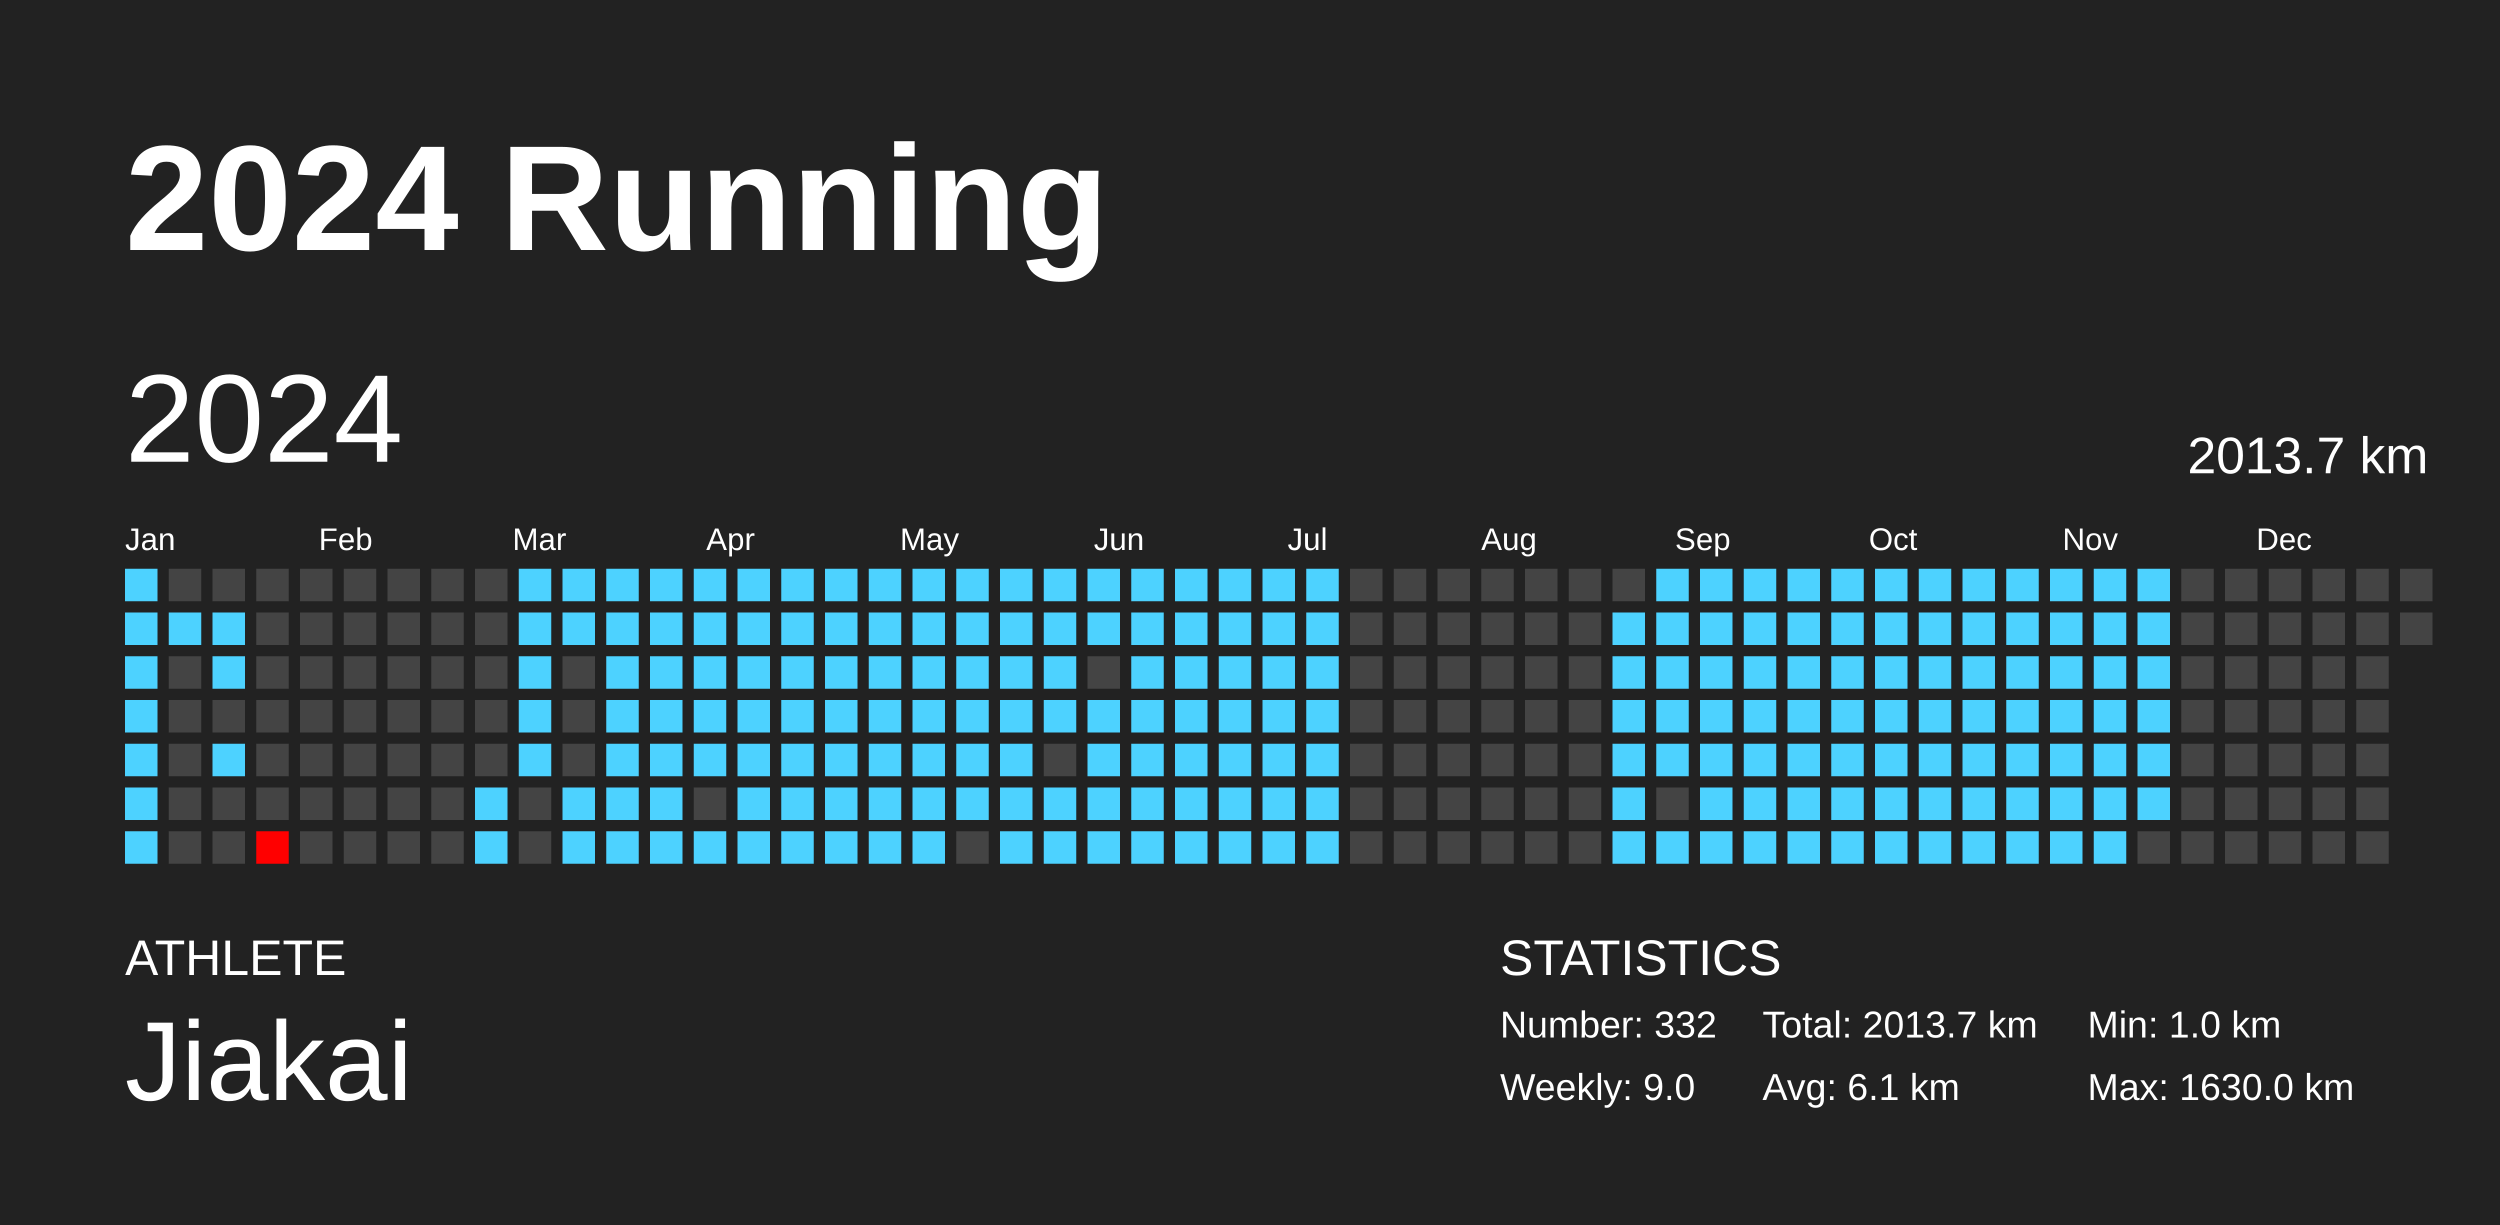
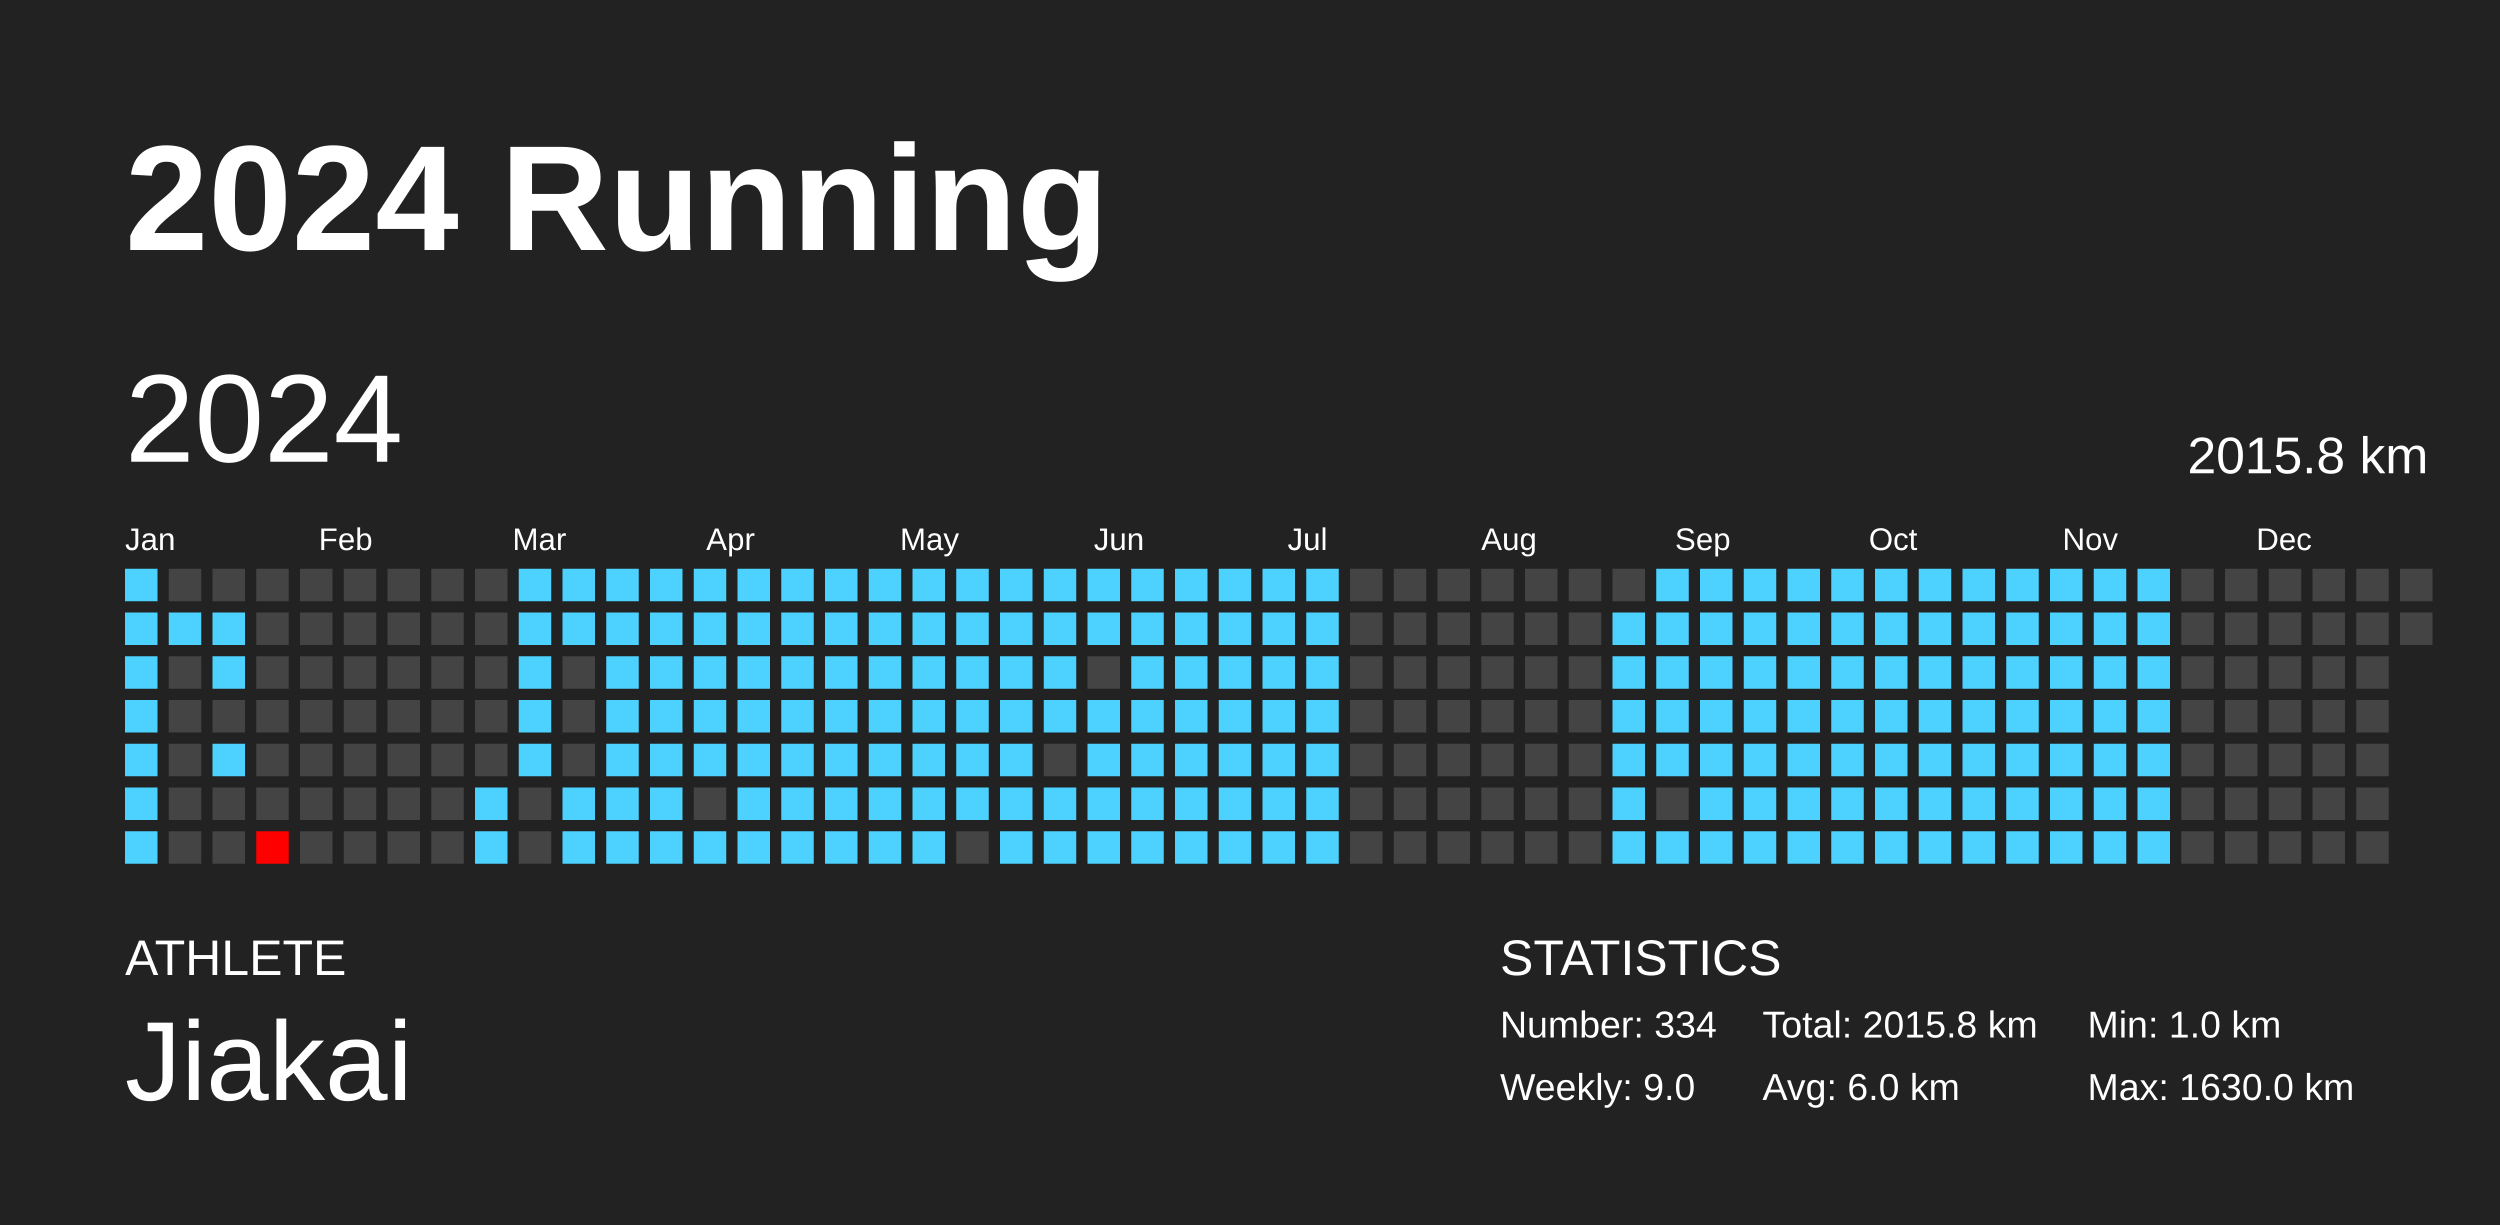
<svg xmlns="http://www.w3.org/2000/svg" baseProfile="full" height="98mm" version="1.1" viewBox="0,0,200,98" width="200mm">
  <defs />
  <rect fill="#222222" height="98" width="200" x="0" y="0" />
  <text fill="#FFFFFF" style="font-size:12px; font-family:Arial; font-weight:bold;" x="10" y="20">2024 Running</text>
  <text fill="#FFFFFF" style="font-size:4px; font-family:Arial" x="10" y="78">ATHLETE</text>
  <text fill="#FFFFFF" style="font-size:9px; font-family:Arial" x="10" y="88">Jiakai</text>
  <text fill="#FFFFFF" style="font-size:4px; font-family:Arial" x="120" y="78">STATISTICS</text>
-   <text fill="#FFFFFF" style="font-size:3px; font-family:Arial" x="120" y="83">Number: 332</text>
+   <text fill="#FFFFFF" style="font-size:3px; font-family:Arial" x="120" y="83">Number: 334</text>
  <text fill="#FFFFFF" style="font-size:3px; font-family:Arial" x="120" y="88">Weekly: 9.0</text>
-   <text fill="#FFFFFF" style="font-size:3px; font-family:Arial" x="141" y="83">Total: 2013.7 km</text>
-   <text fill="#FFFFFF" style="font-size:3px; font-family:Arial" x="141" y="88">Avg: 6.1 km</text>
+   <text fill="#FFFFFF" style="font-size:3px; font-family:Arial" x="141" y="83">Total: 2015.8 km</text>
+   <text fill="#FFFFFF" style="font-size:3px; font-family:Arial" x="141" y="88">Avg: 6.0 km</text>
  <text fill="#FFFFFF" style="font-size:3px; font-family:Arial" x="167" y="83">Min: 1.0 km</text>
  <text fill="#FFFFFF" style="font-size:3px; font-family:Arial" x="167" y="88">Max: 1630.0 km</text>
  <text dominant-baseline="hanging" fill="#FFFFFF" style="font-size:10.0px; font-family:Arial;" x="10" y="30">2024</text>
-   <text dominant-baseline="hanging" fill="#FFFFFF" style="font-size:4.125px; font-family:Arial;" x="175" y="35">2013.7 km</text>
+   <text dominant-baseline="hanging" fill="#FFFFFF" style="font-size:4.125px; font-family:Arial;" x="175" y="35">2015.8 km</text>
  <text fill="#FFFFFF" style="font-size:2.5px; font-family:Arial" x="10.0" y="44">Jan</text>
  <text fill="#FFFFFF" style="font-size:2.5px; font-family:Arial" x="25.5" y="44">Feb</text>
  <text fill="#FFFFFF" style="font-size:2.5px; font-family:Arial" x="41.0" y="44">Mar</text>
  <text fill="#FFFFFF" style="font-size:2.5px; font-family:Arial" x="56.5" y="44">Apr</text>
  <text fill="#FFFFFF" style="font-size:2.5px; font-family:Arial" x="72.0" y="44">May</text>
  <text fill="#FFFFFF" style="font-size:2.5px; font-family:Arial" x="87.5" y="44">Jun</text>
  <text fill="#FFFFFF" style="font-size:2.5px; font-family:Arial" x="103.0" y="44">Jul</text>
  <text fill="#FFFFFF" style="font-size:2.5px; font-family:Arial" x="118.5" y="44">Aug</text>
  <text fill="#FFFFFF" style="font-size:2.5px; font-family:Arial" x="134.0" y="44">Sep</text>
  <text fill="#FFFFFF" style="font-size:2.5px; font-family:Arial" x="149.5" y="44">Oct</text>
  <text fill="#FFFFFF" style="font-size:2.5px; font-family:Arial" x="165.0" y="44">Nov</text>
  <text fill="#FFFFFF" style="font-size:2.5px; font-family:Arial" x="180.5" y="44">Dec</text>
  <rect fill="#4dd2ff" height="2.6" width="2.6" x="10.0" y="45.5" />
  <rect fill="#4dd2ff" height="2.6" width="2.6" x="10.0" y="49.0" />
  <rect fill="#4dd2ff" height="2.6" width="2.6" x="10.0" y="52.5" />
  <rect fill="#4dd2ff" height="2.6" width="2.6" x="10.0" y="56.0" />
  <rect fill="#4dd2ff" height="2.6" width="2.6" x="10.0" y="59.5" />
  <rect fill="#4dd2ff" height="2.6" width="2.6" x="10.0" y="63.0" />
  <rect fill="#4dd2ff" height="2.6" width="2.6" x="10.0" y="66.5" />
  <rect fill="#444444" height="2.6" width="2.6" x="13.5" y="45.5" />
  <rect fill="#4dd2ff" height="2.6" width="2.6" x="13.5" y="49.0" />
  <rect fill="#444444" height="2.6" width="2.6" x="13.5" y="52.5" />
  <rect fill="#444444" height="2.6" width="2.6" x="13.5" y="56.0" />
  <rect fill="#444444" height="2.6" width="2.6" x="13.5" y="59.5" />
  <rect fill="#444444" height="2.6" width="2.6" x="13.5" y="63.0" />
  <rect fill="#444444" height="2.6" width="2.6" x="13.5" y="66.5" />
  <rect fill="#444444" height="2.6" width="2.6" x="17.0" y="45.5" />
  <rect fill="#4dd2ff" height="2.6" width="2.6" x="17.0" y="49.0" />
  <rect fill="#4dd2ff" height="2.6" width="2.6" x="17.0" y="52.5" />
  <rect fill="#444444" height="2.6" width="2.6" x="17.0" y="56.0" />
  <rect fill="#4dd2ff" height="2.6" width="2.6" x="17.0" y="59.5" />
  <rect fill="#444444" height="2.6" width="2.6" x="17.0" y="63.0" />
  <rect fill="#444444" height="2.6" width="2.6" x="17.0" y="66.5" />
  <rect fill="#444444" height="2.6" width="2.6" x="20.5" y="45.5" />
  <rect fill="#444444" height="2.6" width="2.6" x="20.5" y="49.0" />
  <rect fill="#444444" height="2.6" width="2.6" x="20.5" y="52.5" />
  <rect fill="#444444" height="2.6" width="2.6" x="20.5" y="56.0" />
  <rect fill="#444444" height="2.6" width="2.6" x="20.5" y="59.5" />
  <rect fill="#444444" height="2.6" width="2.6" x="20.5" y="63.0" />
  <rect fill="red" height="2.6" width="2.6" x="20.5" y="66.5" />
  <rect fill="#444444" height="2.6" width="2.6" x="24.0" y="45.5" />
  <rect fill="#444444" height="2.6" width="2.6" x="24.0" y="49.0" />
  <rect fill="#444444" height="2.6" width="2.6" x="24.0" y="52.5" />
  <rect fill="#444444" height="2.6" width="2.6" x="24.0" y="56.0" />
  <rect fill="#444444" height="2.6" width="2.6" x="24.0" y="59.5" />
  <rect fill="#444444" height="2.6" width="2.6" x="24.0" y="63.0" />
  <rect fill="#444444" height="2.6" width="2.6" x="24.0" y="66.5" />
  <rect fill="#444444" height="2.6" width="2.6" x="27.5" y="45.5" />
  <rect fill="#444444" height="2.6" width="2.6" x="27.5" y="49.0" />
  <rect fill="#444444" height="2.6" width="2.6" x="27.5" y="52.5" />
  <rect fill="#444444" height="2.6" width="2.6" x="27.5" y="56.0" />
  <rect fill="#444444" height="2.6" width="2.6" x="27.5" y="59.5" />
  <rect fill="#444444" height="2.6" width="2.6" x="27.5" y="63.0" />
  <rect fill="#444444" height="2.6" width="2.6" x="27.5" y="66.5" />
  <rect fill="#444444" height="2.6" width="2.6" x="31.0" y="45.5" />
  <rect fill="#444444" height="2.6" width="2.6" x="31.0" y="49.0" />
  <rect fill="#444444" height="2.6" width="2.6" x="31.0" y="52.5" />
  <rect fill="#444444" height="2.6" width="2.6" x="31.0" y="56.0" />
  <rect fill="#444444" height="2.6" width="2.6" x="31.0" y="59.5" />
  <rect fill="#444444" height="2.6" width="2.6" x="31.0" y="63.0" />
  <rect fill="#444444" height="2.6" width="2.6" x="31.0" y="66.5" />
  <rect fill="#444444" height="2.6" width="2.6" x="34.5" y="45.5" />
  <rect fill="#444444" height="2.6" width="2.6" x="34.5" y="49.0" />
  <rect fill="#444444" height="2.6" width="2.6" x="34.5" y="52.5" />
  <rect fill="#444444" height="2.6" width="2.6" x="34.5" y="56.0" />
  <rect fill="#444444" height="2.6" width="2.6" x="34.5" y="59.5" />
  <rect fill="#444444" height="2.6" width="2.6" x="34.5" y="63.0" />
  <rect fill="#444444" height="2.6" width="2.6" x="34.5" y="66.5" />
  <rect fill="#444444" height="2.6" width="2.6" x="38.0" y="45.5" />
  <rect fill="#444444" height="2.6" width="2.6" x="38.0" y="49.0" />
  <rect fill="#444444" height="2.6" width="2.6" x="38.0" y="52.5" />
  <rect fill="#444444" height="2.6" width="2.6" x="38.0" y="56.0" />
  <rect fill="#444444" height="2.6" width="2.6" x="38.0" y="59.5" />
  <rect fill="#4dd2ff" height="2.6" width="2.6" x="38.0" y="63.0" />
  <rect fill="#4dd2ff" height="2.6" width="2.6" x="38.0" y="66.5" />
  <rect fill="#4dd2ff" height="2.6" width="2.6" x="41.5" y="45.5" />
  <rect fill="#4dd2ff" height="2.6" width="2.6" x="41.5" y="49.0" />
  <rect fill="#4dd2ff" height="2.6" width="2.6" x="41.5" y="52.5" />
  <rect fill="#4dd2ff" height="2.6" width="2.6" x="41.5" y="56.0" />
  <rect fill="#4dd2ff" height="2.6" width="2.6" x="41.5" y="59.5" />
  <rect fill="#444444" height="2.6" width="2.6" x="41.5" y="63.0" />
  <rect fill="#444444" height="2.6" width="2.6" x="41.5" y="66.5" />
  <rect fill="#4dd2ff" height="2.6" width="2.6" x="45.0" y="45.5" />
  <rect fill="#4dd2ff" height="2.6" width="2.6" x="45.0" y="49.0" />
  <rect fill="#444444" height="2.6" width="2.6" x="45.0" y="52.5" />
  <rect fill="#444444" height="2.6" width="2.6" x="45.0" y="56.0" />
  <rect fill="#444444" height="2.6" width="2.6" x="45.0" y="59.5" />
  <rect fill="#4dd2ff" height="2.6" width="2.6" x="45.0" y="63.0" />
  <rect fill="#4dd2ff" height="2.6" width="2.6" x="45.0" y="66.5" />
  <rect fill="#4dd2ff" height="2.6" width="2.6" x="48.5" y="45.5" />
  <rect fill="#4dd2ff" height="2.6" width="2.6" x="48.5" y="49.0" />
  <rect fill="#4dd2ff" height="2.6" width="2.6" x="48.5" y="52.5" />
  <rect fill="#4dd2ff" height="2.6" width="2.6" x="48.5" y="56.0" />
  <rect fill="#4dd2ff" height="2.6" width="2.6" x="48.5" y="59.5" />
  <rect fill="#4dd2ff" height="2.6" width="2.6" x="48.5" y="63.0" />
  <rect fill="#4dd2ff" height="2.6" width="2.6" x="48.5" y="66.5" />
  <rect fill="#4dd2ff" height="2.6" width="2.6" x="52.0" y="45.5" />
  <rect fill="#4dd2ff" height="2.6" width="2.6" x="52.0" y="49.0" />
  <rect fill="#4dd2ff" height="2.6" width="2.6" x="52.0" y="52.5" />
  <rect fill="#4dd2ff" height="2.6" width="2.6" x="52.0" y="56.0" />
  <rect fill="#4dd2ff" height="2.6" width="2.6" x="52.0" y="59.5" />
  <rect fill="#4dd2ff" height="2.6" width="2.6" x="52.0" y="63.0" />
  <rect fill="#4dd2ff" height="2.6" width="2.6" x="52.0" y="66.5" />
  <rect fill="#4dd2ff" height="2.6" width="2.6" x="55.5" y="45.5" />
  <rect fill="#4dd2ff" height="2.6" width="2.6" x="55.5" y="49.0" />
  <rect fill="#4dd2ff" height="2.6" width="2.6" x="55.5" y="52.5" />
  <rect fill="#4dd2ff" height="2.6" width="2.6" x="55.5" y="56.0" />
  <rect fill="#4dd2ff" height="2.6" width="2.6" x="55.5" y="59.5" />
  <rect fill="#444444" height="2.6" width="2.6" x="55.5" y="63.0" />
  <rect fill="#4dd2ff" height="2.6" width="2.6" x="55.5" y="66.5" />
  <rect fill="#4dd2ff" height="2.6" width="2.6" x="59.0" y="45.5" />
  <rect fill="#4dd2ff" height="2.6" width="2.6" x="59.0" y="49.0" />
  <rect fill="#4dd2ff" height="2.6" width="2.6" x="59.0" y="52.5" />
  <rect fill="#4dd2ff" height="2.6" width="2.6" x="59.0" y="56.0" />
  <rect fill="#4dd2ff" height="2.6" width="2.6" x="59.0" y="59.5" />
  <rect fill="#4dd2ff" height="2.6" width="2.6" x="59.0" y="63.0" />
  <rect fill="#4dd2ff" height="2.6" width="2.6" x="59.0" y="66.5" />
  <rect fill="#4dd2ff" height="2.6" width="2.6" x="62.5" y="45.5" />
  <rect fill="#4dd2ff" height="2.6" width="2.6" x="62.5" y="49.0" />
  <rect fill="#4dd2ff" height="2.6" width="2.6" x="62.5" y="52.5" />
  <rect fill="#4dd2ff" height="2.6" width="2.6" x="62.5" y="56.0" />
  <rect fill="#4dd2ff" height="2.6" width="2.6" x="62.5" y="59.5" />
  <rect fill="#4dd2ff" height="2.6" width="2.6" x="62.5" y="63.0" />
  <rect fill="#4dd2ff" height="2.6" width="2.6" x="62.5" y="66.5" />
  <rect fill="#4dd2ff" height="2.6" width="2.6" x="66.0" y="45.5" />
  <rect fill="#4dd2ff" height="2.6" width="2.6" x="66.0" y="49.0" />
  <rect fill="#4dd2ff" height="2.6" width="2.6" x="66.0" y="52.5" />
  <rect fill="#4dd2ff" height="2.6" width="2.6" x="66.0" y="56.0" />
  <rect fill="#4dd2ff" height="2.6" width="2.6" x="66.0" y="59.5" />
  <rect fill="#4dd2ff" height="2.6" width="2.6" x="66.0" y="63.0" />
  <rect fill="#4dd2ff" height="2.6" width="2.6" x="66.0" y="66.5" />
  <rect fill="#4dd2ff" height="2.6" width="2.6" x="69.5" y="45.5" />
  <rect fill="#4dd2ff" height="2.6" width="2.6" x="69.5" y="49.0" />
  <rect fill="#4dd2ff" height="2.6" width="2.6" x="69.5" y="52.5" />
  <rect fill="#4dd2ff" height="2.6" width="2.6" x="69.5" y="56.0" />
  <rect fill="#4dd2ff" height="2.6" width="2.6" x="69.5" y="59.5" />
  <rect fill="#4dd2ff" height="2.6" width="2.6" x="69.5" y="63.0" />
  <rect fill="#4dd2ff" height="2.6" width="2.6" x="69.5" y="66.5" />
  <rect fill="#4dd2ff" height="2.6" width="2.6" x="73.0" y="45.5" />
  <rect fill="#4dd2ff" height="2.6" width="2.6" x="73.0" y="49.0" />
  <rect fill="#4dd2ff" height="2.6" width="2.6" x="73.0" y="52.5" />
  <rect fill="#4dd2ff" height="2.6" width="2.6" x="73.0" y="56.0" />
  <rect fill="#4dd2ff" height="2.6" width="2.6" x="73.0" y="59.5" />
  <rect fill="#4dd2ff" height="2.6" width="2.6" x="73.0" y="63.0" />
  <rect fill="#4dd2ff" height="2.6" width="2.6" x="73.0" y="66.5" />
  <rect fill="#4dd2ff" height="2.6" width="2.6" x="76.5" y="45.5" />
  <rect fill="#4dd2ff" height="2.6" width="2.6" x="76.5" y="49.0" />
  <rect fill="#4dd2ff" height="2.6" width="2.6" x="76.5" y="52.5" />
  <rect fill="#4dd2ff" height="2.6" width="2.6" x="76.5" y="56.0" />
  <rect fill="#4dd2ff" height="2.6" width="2.6" x="76.5" y="59.5" />
  <rect fill="#4dd2ff" height="2.6" width="2.6" x="76.5" y="63.0" />
  <rect fill="#444444" height="2.6" width="2.6" x="76.5" y="66.5" />
  <rect fill="#4dd2ff" height="2.6" width="2.6" x="80.0" y="45.5" />
  <rect fill="#4dd2ff" height="2.6" width="2.6" x="80.0" y="49.0" />
  <rect fill="#4dd2ff" height="2.6" width="2.6" x="80.0" y="52.5" />
  <rect fill="#4dd2ff" height="2.6" width="2.6" x="80.0" y="56.0" />
  <rect fill="#4dd2ff" height="2.6" width="2.6" x="80.0" y="59.5" />
  <rect fill="#4dd2ff" height="2.6" width="2.6" x="80.0" y="63.0" />
  <rect fill="#4dd2ff" height="2.6" width="2.6" x="80.0" y="66.5" />
  <rect fill="#4dd2ff" height="2.6" width="2.6" x="83.5" y="45.5" />
  <rect fill="#4dd2ff" height="2.6" width="2.6" x="83.5" y="49.0" />
  <rect fill="#4dd2ff" height="2.6" width="2.6" x="83.5" y="52.5" />
  <rect fill="#4dd2ff" height="2.6" width="2.6" x="83.5" y="56.0" />
  <rect fill="#444444" height="2.6" width="2.6" x="83.5" y="59.5" />
  <rect fill="#4dd2ff" height="2.6" width="2.6" x="83.5" y="63.0" />
  <rect fill="#4dd2ff" height="2.6" width="2.6" x="83.5" y="66.5" />
  <rect fill="#4dd2ff" height="2.6" width="2.6" x="87.0" y="45.5" />
  <rect fill="#4dd2ff" height="2.6" width="2.6" x="87.0" y="49.0" />
  <rect fill="#444444" height="2.6" width="2.6" x="87.0" y="52.5" />
  <rect fill="#4dd2ff" height="2.6" width="2.6" x="87.0" y="56.0" />
  <rect fill="#4dd2ff" height="2.6" width="2.6" x="87.0" y="59.5" />
  <rect fill="#4dd2ff" height="2.6" width="2.6" x="87.0" y="63.0" />
  <rect fill="#4dd2ff" height="2.6" width="2.6" x="87.0" y="66.5" />
  <rect fill="#4dd2ff" height="2.6" width="2.6" x="90.5" y="45.5" />
  <rect fill="#4dd2ff" height="2.6" width="2.6" x="90.5" y="49.0" />
  <rect fill="#4dd2ff" height="2.6" width="2.6" x="90.5" y="52.5" />
  <rect fill="#4dd2ff" height="2.6" width="2.6" x="90.5" y="56.0" />
  <rect fill="#4dd2ff" height="2.6" width="2.6" x="90.5" y="59.5" />
  <rect fill="#4dd2ff" height="2.6" width="2.6" x="90.5" y="63.0" />
  <rect fill="#4dd2ff" height="2.6" width="2.6" x="90.5" y="66.5" />
  <rect fill="#4dd2ff" height="2.6" width="2.6" x="94.0" y="45.5" />
  <rect fill="#4dd2ff" height="2.6" width="2.6" x="94.0" y="49.0" />
  <rect fill="#4dd2ff" height="2.6" width="2.6" x="94.0" y="52.5" />
  <rect fill="#4dd2ff" height="2.6" width="2.6" x="94.0" y="56.0" />
  <rect fill="#4dd2ff" height="2.6" width="2.6" x="94.0" y="59.5" />
  <rect fill="#4dd2ff" height="2.6" width="2.6" x="94.0" y="63.0" />
  <rect fill="#4dd2ff" height="2.6" width="2.6" x="94.0" y="66.5" />
  <rect fill="#4dd2ff" height="2.6" width="2.6" x="97.5" y="45.5" />
  <rect fill="#4dd2ff" height="2.6" width="2.6" x="97.5" y="49.0" />
  <rect fill="#4dd2ff" height="2.6" width="2.6" x="97.5" y="52.5" />
  <rect fill="#4dd2ff" height="2.6" width="2.6" x="97.5" y="56.0" />
  <rect fill="#4dd2ff" height="2.6" width="2.6" x="97.5" y="59.5" />
  <rect fill="#4dd2ff" height="2.6" width="2.6" x="97.5" y="63.0" />
  <rect fill="#4dd2ff" height="2.6" width="2.6" x="97.5" y="66.5" />
  <rect fill="#4dd2ff" height="2.6" width="2.6" x="101.0" y="45.5" />
  <rect fill="#4dd2ff" height="2.6" width="2.6" x="101.0" y="49.0" />
  <rect fill="#4dd2ff" height="2.6" width="2.6" x="101.0" y="52.5" />
  <rect fill="#4dd2ff" height="2.6" width="2.6" x="101.0" y="56.0" />
  <rect fill="#4dd2ff" height="2.6" width="2.6" x="101.0" y="59.5" />
  <rect fill="#4dd2ff" height="2.6" width="2.6" x="101.0" y="63.0" />
  <rect fill="#4dd2ff" height="2.6" width="2.6" x="101.0" y="66.5" />
  <rect fill="#4dd2ff" height="2.6" width="2.6" x="104.5" y="45.5" />
  <rect fill="#4dd2ff" height="2.6" width="2.6" x="104.5" y="49.0" />
  <rect fill="#4dd2ff" height="2.6" width="2.6" x="104.5" y="52.5" />
  <rect fill="#4dd2ff" height="2.6" width="2.6" x="104.5" y="56.0" />
  <rect fill="#4dd2ff" height="2.6" width="2.6" x="104.5" y="59.5" />
  <rect fill="#4dd2ff" height="2.6" width="2.6" x="104.5" y="63.0" />
  <rect fill="#4dd2ff" height="2.6" width="2.6" x="104.5" y="66.5" />
  <rect fill="#444444" height="2.6" width="2.6" x="108.0" y="45.5" />
  <rect fill="#444444" height="2.6" width="2.6" x="108.0" y="49.0" />
  <rect fill="#444444" height="2.6" width="2.6" x="108.0" y="52.5" />
  <rect fill="#444444" height="2.6" width="2.6" x="108.0" y="56.0" />
  <rect fill="#444444" height="2.6" width="2.6" x="108.0" y="59.5" />
  <rect fill="#444444" height="2.6" width="2.6" x="108.0" y="63.0" />
  <rect fill="#444444" height="2.6" width="2.6" x="108.0" y="66.5" />
  <rect fill="#444444" height="2.6" width="2.6" x="111.5" y="45.5" />
  <rect fill="#444444" height="2.6" width="2.6" x="111.5" y="49.0" />
  <rect fill="#444444" height="2.6" width="2.6" x="111.5" y="52.5" />
  <rect fill="#444444" height="2.6" width="2.6" x="111.5" y="56.0" />
  <rect fill="#444444" height="2.6" width="2.6" x="111.5" y="59.5" />
  <rect fill="#444444" height="2.6" width="2.6" x="111.5" y="63.0" />
  <rect fill="#444444" height="2.6" width="2.6" x="111.5" y="66.5" />
  <rect fill="#444444" height="2.6" width="2.6" x="115.0" y="45.5" />
  <rect fill="#444444" height="2.6" width="2.6" x="115.0" y="49.0" />
  <rect fill="#444444" height="2.6" width="2.6" x="115.0" y="52.5" />
  <rect fill="#444444" height="2.6" width="2.6" x="115.0" y="56.0" />
  <rect fill="#444444" height="2.6" width="2.6" x="115.0" y="59.5" />
  <rect fill="#444444" height="2.6" width="2.6" x="115.0" y="63.0" />
  <rect fill="#444444" height="2.6" width="2.6" x="115.0" y="66.5" />
  <rect fill="#444444" height="2.6" width="2.6" x="118.5" y="45.5" />
  <rect fill="#444444" height="2.6" width="2.6" x="118.5" y="49.0" />
  <rect fill="#444444" height="2.6" width="2.6" x="118.5" y="52.5" />
  <rect fill="#444444" height="2.6" width="2.6" x="118.5" y="56.0" />
  <rect fill="#444444" height="2.6" width="2.6" x="118.5" y="59.5" />
  <rect fill="#444444" height="2.6" width="2.6" x="118.5" y="63.0" />
  <rect fill="#444444" height="2.6" width="2.6" x="118.5" y="66.5" />
  <rect fill="#444444" height="2.6" width="2.6" x="122.0" y="45.5" />
  <rect fill="#444444" height="2.6" width="2.6" x="122.0" y="49.0" />
  <rect fill="#444444" height="2.6" width="2.6" x="122.0" y="52.5" />
  <rect fill="#444444" height="2.6" width="2.6" x="122.0" y="56.0" />
  <rect fill="#444444" height="2.6" width="2.6" x="122.0" y="59.5" />
  <rect fill="#444444" height="2.6" width="2.6" x="122.0" y="63.0" />
  <rect fill="#444444" height="2.6" width="2.6" x="122.0" y="66.5" />
  <rect fill="#444444" height="2.6" width="2.6" x="125.5" y="45.5" />
  <rect fill="#444444" height="2.6" width="2.6" x="125.5" y="49.0" />
  <rect fill="#444444" height="2.6" width="2.6" x="125.5" y="52.5" />
  <rect fill="#444444" height="2.6" width="2.6" x="125.5" y="56.0" />
  <rect fill="#444444" height="2.6" width="2.6" x="125.5" y="59.5" />
  <rect fill="#444444" height="2.6" width="2.6" x="125.5" y="63.0" />
  <rect fill="#444444" height="2.6" width="2.6" x="125.5" y="66.5" />
  <rect fill="#444444" height="2.6" width="2.6" x="129.0" y="45.5" />
  <rect fill="#4dd2ff" height="2.6" width="2.6" x="129.0" y="49.0" />
  <rect fill="#4dd2ff" height="2.6" width="2.6" x="129.0" y="52.5" />
  <rect fill="#4dd2ff" height="2.6" width="2.6" x="129.0" y="56.0" />
  <rect fill="#4dd2ff" height="2.6" width="2.6" x="129.0" y="59.5" />
  <rect fill="#4dd2ff" height="2.6" width="2.6" x="129.0" y="63.0" />
  <rect fill="#4dd2ff" height="2.6" width="2.6" x="129.0" y="66.5" />
  <rect fill="#4dd2ff" height="2.6" width="2.6" x="132.5" y="45.5" />
  <rect fill="#4dd2ff" height="2.6" width="2.6" x="132.5" y="49.0" />
  <rect fill="#4dd2ff" height="2.6" width="2.6" x="132.5" y="52.5" />
  <rect fill="#4dd2ff" height="2.6" width="2.6" x="132.5" y="56.0" />
  <rect fill="#4dd2ff" height="2.6" width="2.6" x="132.5" y="59.5" />
  <rect fill="#444444" height="2.6" width="2.6" x="132.5" y="63.0" />
  <rect fill="#4dd2ff" height="2.6" width="2.6" x="132.5" y="66.5" />
  <rect fill="#4dd2ff" height="2.6" width="2.6" x="136.0" y="45.5" />
  <rect fill="#4dd2ff" height="2.6" width="2.6" x="136.0" y="49.0" />
  <rect fill="#4dd2ff" height="2.6" width="2.6" x="136.0" y="52.5" />
  <rect fill="#4dd2ff" height="2.6" width="2.6" x="136.0" y="56.0" />
  <rect fill="#4dd2ff" height="2.6" width="2.6" x="136.0" y="59.5" />
  <rect fill="#4dd2ff" height="2.6" width="2.6" x="136.0" y="63.0" />
  <rect fill="#4dd2ff" height="2.6" width="2.6" x="136.0" y="66.5" />
  <rect fill="#4dd2ff" height="2.6" width="2.6" x="139.5" y="45.5" />
  <rect fill="#4dd2ff" height="2.6" width="2.6" x="139.5" y="49.0" />
  <rect fill="#4dd2ff" height="2.6" width="2.6" x="139.5" y="52.5" />
  <rect fill="#4dd2ff" height="2.6" width="2.6" x="139.5" y="56.0" />
  <rect fill="#4dd2ff" height="2.6" width="2.6" x="139.5" y="59.5" />
  <rect fill="#4dd2ff" height="2.6" width="2.6" x="139.5" y="63.0" />
  <rect fill="#4dd2ff" height="2.6" width="2.6" x="139.5" y="66.5" />
  <rect fill="#4dd2ff" height="2.6" width="2.6" x="143.0" y="45.5" />
  <rect fill="#4dd2ff" height="2.6" width="2.6" x="143.0" y="49.0" />
  <rect fill="#4dd2ff" height="2.6" width="2.6" x="143.0" y="52.5" />
  <rect fill="#4dd2ff" height="2.6" width="2.6" x="143.0" y="56.0" />
  <rect fill="#4dd2ff" height="2.6" width="2.6" x="143.0" y="59.5" />
  <rect fill="#4dd2ff" height="2.6" width="2.6" x="143.0" y="63.0" />
  <rect fill="#4dd2ff" height="2.6" width="2.6" x="143.0" y="66.5" />
  <rect fill="#4dd2ff" height="2.6" width="2.6" x="146.5" y="45.5" />
  <rect fill="#4dd2ff" height="2.6" width="2.6" x="146.5" y="49.0" />
  <rect fill="#4dd2ff" height="2.6" width="2.6" x="146.5" y="52.5" />
  <rect fill="#4dd2ff" height="2.6" width="2.6" x="146.5" y="56.0" />
  <rect fill="#4dd2ff" height="2.6" width="2.6" x="146.5" y="59.5" />
  <rect fill="#4dd2ff" height="2.6" width="2.6" x="146.5" y="63.0" />
  <rect fill="#4dd2ff" height="2.6" width="2.6" x="146.5" y="66.5" />
  <rect fill="#4dd2ff" height="2.6" width="2.6" x="150.0" y="45.5" />
  <rect fill="#4dd2ff" height="2.6" width="2.6" x="150.0" y="49.0" />
  <rect fill="#4dd2ff" height="2.6" width="2.6" x="150.0" y="52.5" />
  <rect fill="#4dd2ff" height="2.6" width="2.6" x="150.0" y="56.0" />
  <rect fill="#4dd2ff" height="2.6" width="2.6" x="150.0" y="59.5" />
  <rect fill="#4dd2ff" height="2.6" width="2.6" x="150.0" y="63.0" />
  <rect fill="#4dd2ff" height="2.6" width="2.6" x="150.0" y="66.5" />
  <rect fill="#4dd2ff" height="2.6" width="2.6" x="153.5" y="45.5" />
  <rect fill="#4dd2ff" height="2.6" width="2.6" x="153.5" y="49.0" />
  <rect fill="#4dd2ff" height="2.6" width="2.6" x="153.5" y="52.5" />
  <rect fill="#4dd2ff" height="2.6" width="2.6" x="153.5" y="56.0" />
  <rect fill="#4dd2ff" height="2.6" width="2.6" x="153.5" y="59.5" />
  <rect fill="#4dd2ff" height="2.6" width="2.6" x="153.5" y="63.0" />
  <rect fill="#4dd2ff" height="2.6" width="2.6" x="153.5" y="66.5" />
  <rect fill="#4dd2ff" height="2.6" width="2.6" x="157.0" y="45.5" />
  <rect fill="#4dd2ff" height="2.6" width="2.6" x="157.0" y="49.0" />
  <rect fill="#4dd2ff" height="2.6" width="2.6" x="157.0" y="52.5" />
  <rect fill="#4dd2ff" height="2.6" width="2.6" x="157.0" y="56.0" />
  <rect fill="#4dd2ff" height="2.6" width="2.6" x="157.0" y="59.5" />
  <rect fill="#4dd2ff" height="2.6" width="2.6" x="157.0" y="63.0" />
  <rect fill="#4dd2ff" height="2.6" width="2.6" x="157.0" y="66.5" />
  <rect fill="#4dd2ff" height="2.6" width="2.6" x="160.5" y="45.5" />
  <rect fill="#4dd2ff" height="2.6" width="2.6" x="160.5" y="49.0" />
  <rect fill="#4dd2ff" height="2.6" width="2.6" x="160.5" y="52.5" />
  <rect fill="#4dd2ff" height="2.6" width="2.6" x="160.5" y="56.0" />
  <rect fill="#4dd2ff" height="2.6" width="2.6" x="160.5" y="59.5" />
  <rect fill="#4dd2ff" height="2.6" width="2.6" x="160.5" y="63.0" />
  <rect fill="#4dd2ff" height="2.6" width="2.6" x="160.5" y="66.5" />
  <rect fill="#4dd2ff" height="2.6" width="2.6" x="164.0" y="45.5" />
  <rect fill="#4dd2ff" height="2.6" width="2.6" x="164.0" y="49.0" />
  <rect fill="#4dd2ff" height="2.6" width="2.6" x="164.0" y="52.5" />
  <rect fill="#4dd2ff" height="2.6" width="2.6" x="164.0" y="56.0" />
  <rect fill="#4dd2ff" height="2.6" width="2.6" x="164.0" y="59.5" />
  <rect fill="#4dd2ff" height="2.6" width="2.6" x="164.0" y="63.0" />
  <rect fill="#4dd2ff" height="2.6" width="2.6" x="164.0" y="66.5" />
  <rect fill="#4dd2ff" height="2.6" width="2.6" x="167.5" y="45.5" />
  <rect fill="#4dd2ff" height="2.6" width="2.6" x="167.5" y="49.0" />
  <rect fill="#4dd2ff" height="2.6" width="2.6" x="167.5" y="52.5" />
  <rect fill="#4dd2ff" height="2.6" width="2.6" x="167.5" y="56.0" />
  <rect fill="#4dd2ff" height="2.6" width="2.6" x="167.5" y="59.5" />
  <rect fill="#4dd2ff" height="2.6" width="2.6" x="167.5" y="63.0" />
  <rect fill="#4dd2ff" height="2.6" width="2.6" x="167.5" y="66.5" />
  <rect fill="#4dd2ff" height="2.6" width="2.6" x="171.0" y="45.5" />
  <rect fill="#4dd2ff" height="2.6" width="2.6" x="171.0" y="49.0" />
  <rect fill="#4dd2ff" height="2.6" width="2.6" x="171.0" y="52.5" />
  <rect fill="#4dd2ff" height="2.6" width="2.6" x="171.0" y="56.0" />
  <rect fill="#4dd2ff" height="2.6" width="2.6" x="171.0" y="59.5" />
  <rect fill="#4dd2ff" height="2.6" width="2.6" x="171.0" y="63.0" />
-   <rect fill="#444444" height="2.6" width="2.6" x="171.0" y="66.5" />
+   <rect fill="#4dd2ff" height="2.6" width="2.6" x="171.0" y="66.5" />
  <rect fill="#444444" height="2.6" width="2.6" x="174.5" y="45.5" />
  <rect fill="#444444" height="2.6" width="2.6" x="174.5" y="49.0" />
  <rect fill="#444444" height="2.6" width="2.6" x="174.5" y="52.5" />
  <rect fill="#444444" height="2.6" width="2.6" x="174.5" y="56.0" />
  <rect fill="#444444" height="2.6" width="2.6" x="174.5" y="59.5" />
  <rect fill="#444444" height="2.6" width="2.6" x="174.5" y="63.0" />
  <rect fill="#444444" height="2.6" width="2.6" x="174.5" y="66.5" />
  <rect fill="#444444" height="2.6" width="2.6" x="178.0" y="45.5" />
  <rect fill="#444444" height="2.6" width="2.6" x="178.0" y="49.0" />
  <rect fill="#444444" height="2.6" width="2.6" x="178.0" y="52.5" />
  <rect fill="#444444" height="2.6" width="2.6" x="178.0" y="56.0" />
  <rect fill="#444444" height="2.6" width="2.6" x="178.0" y="59.5" />
  <rect fill="#444444" height="2.6" width="2.6" x="178.0" y="63.0" />
  <rect fill="#444444" height="2.6" width="2.6" x="178.0" y="66.5" />
  <rect fill="#444444" height="2.6" width="2.6" x="181.5" y="45.5" />
  <rect fill="#444444" height="2.6" width="2.6" x="181.5" y="49.0" />
  <rect fill="#444444" height="2.6" width="2.6" x="181.5" y="52.5" />
  <rect fill="#444444" height="2.6" width="2.6" x="181.5" y="56.0" />
  <rect fill="#444444" height="2.6" width="2.6" x="181.5" y="59.5" />
  <rect fill="#444444" height="2.6" width="2.6" x="181.5" y="63.0" />
  <rect fill="#444444" height="2.6" width="2.6" x="181.5" y="66.5" />
  <rect fill="#444444" height="2.6" width="2.6" x="185.0" y="45.5" />
  <rect fill="#444444" height="2.6" width="2.6" x="185.0" y="49.0" />
  <rect fill="#444444" height="2.6" width="2.6" x="185.0" y="52.5" />
  <rect fill="#444444" height="2.6" width="2.6" x="185.0" y="56.0" />
  <rect fill="#444444" height="2.6" width="2.6" x="185.0" y="59.5" />
  <rect fill="#444444" height="2.6" width="2.6" x="185.0" y="63.0" />
  <rect fill="#444444" height="2.6" width="2.6" x="185.0" y="66.5" />
  <rect fill="#444444" height="2.6" width="2.6" x="188.5" y="45.5" />
  <rect fill="#444444" height="2.6" width="2.6" x="188.5" y="49.0" />
  <rect fill="#444444" height="2.6" width="2.6" x="188.5" y="52.5" />
  <rect fill="#444444" height="2.6" width="2.6" x="188.5" y="56.0" />
  <rect fill="#444444" height="2.6" width="2.6" x="188.5" y="59.5" />
  <rect fill="#444444" height="2.6" width="2.6" x="188.5" y="63.0" />
  <rect fill="#444444" height="2.6" width="2.6" x="188.5" y="66.5" />
  <rect fill="#444444" height="2.6" width="2.6" x="192.0" y="45.5" />
  <rect fill="#444444" height="2.6" width="2.6" x="192.0" y="49.0" />
</svg>
